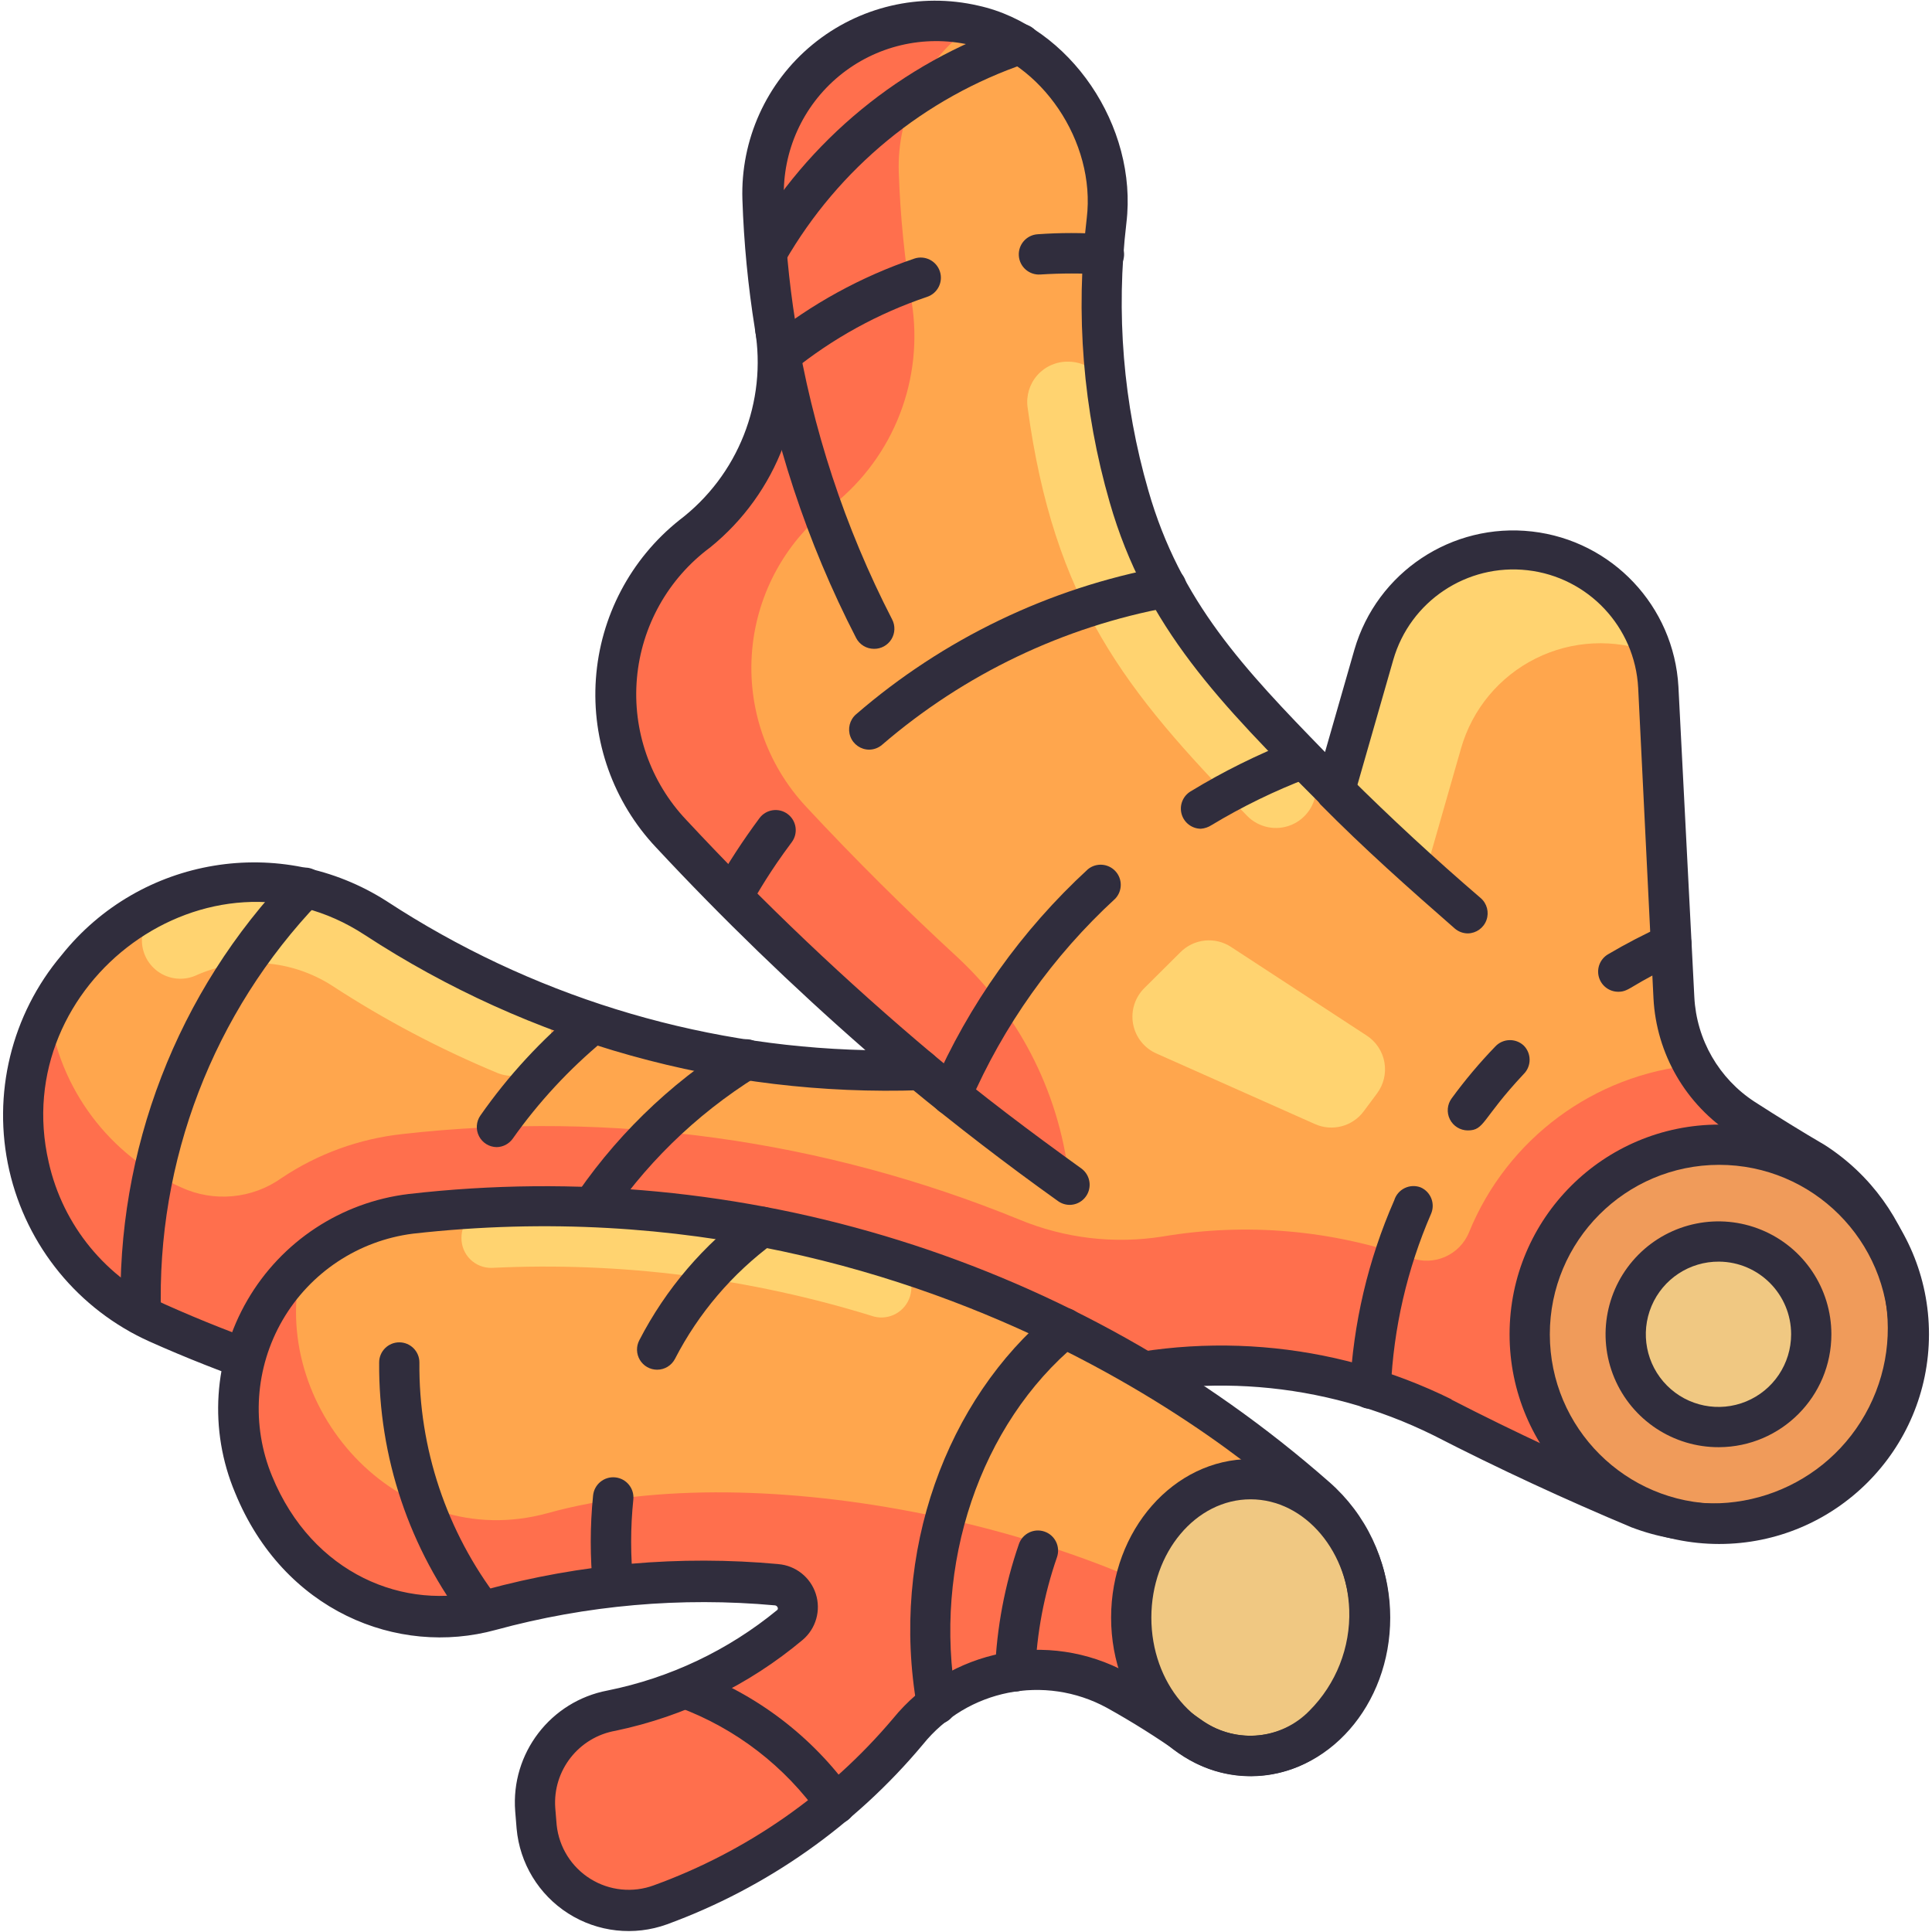
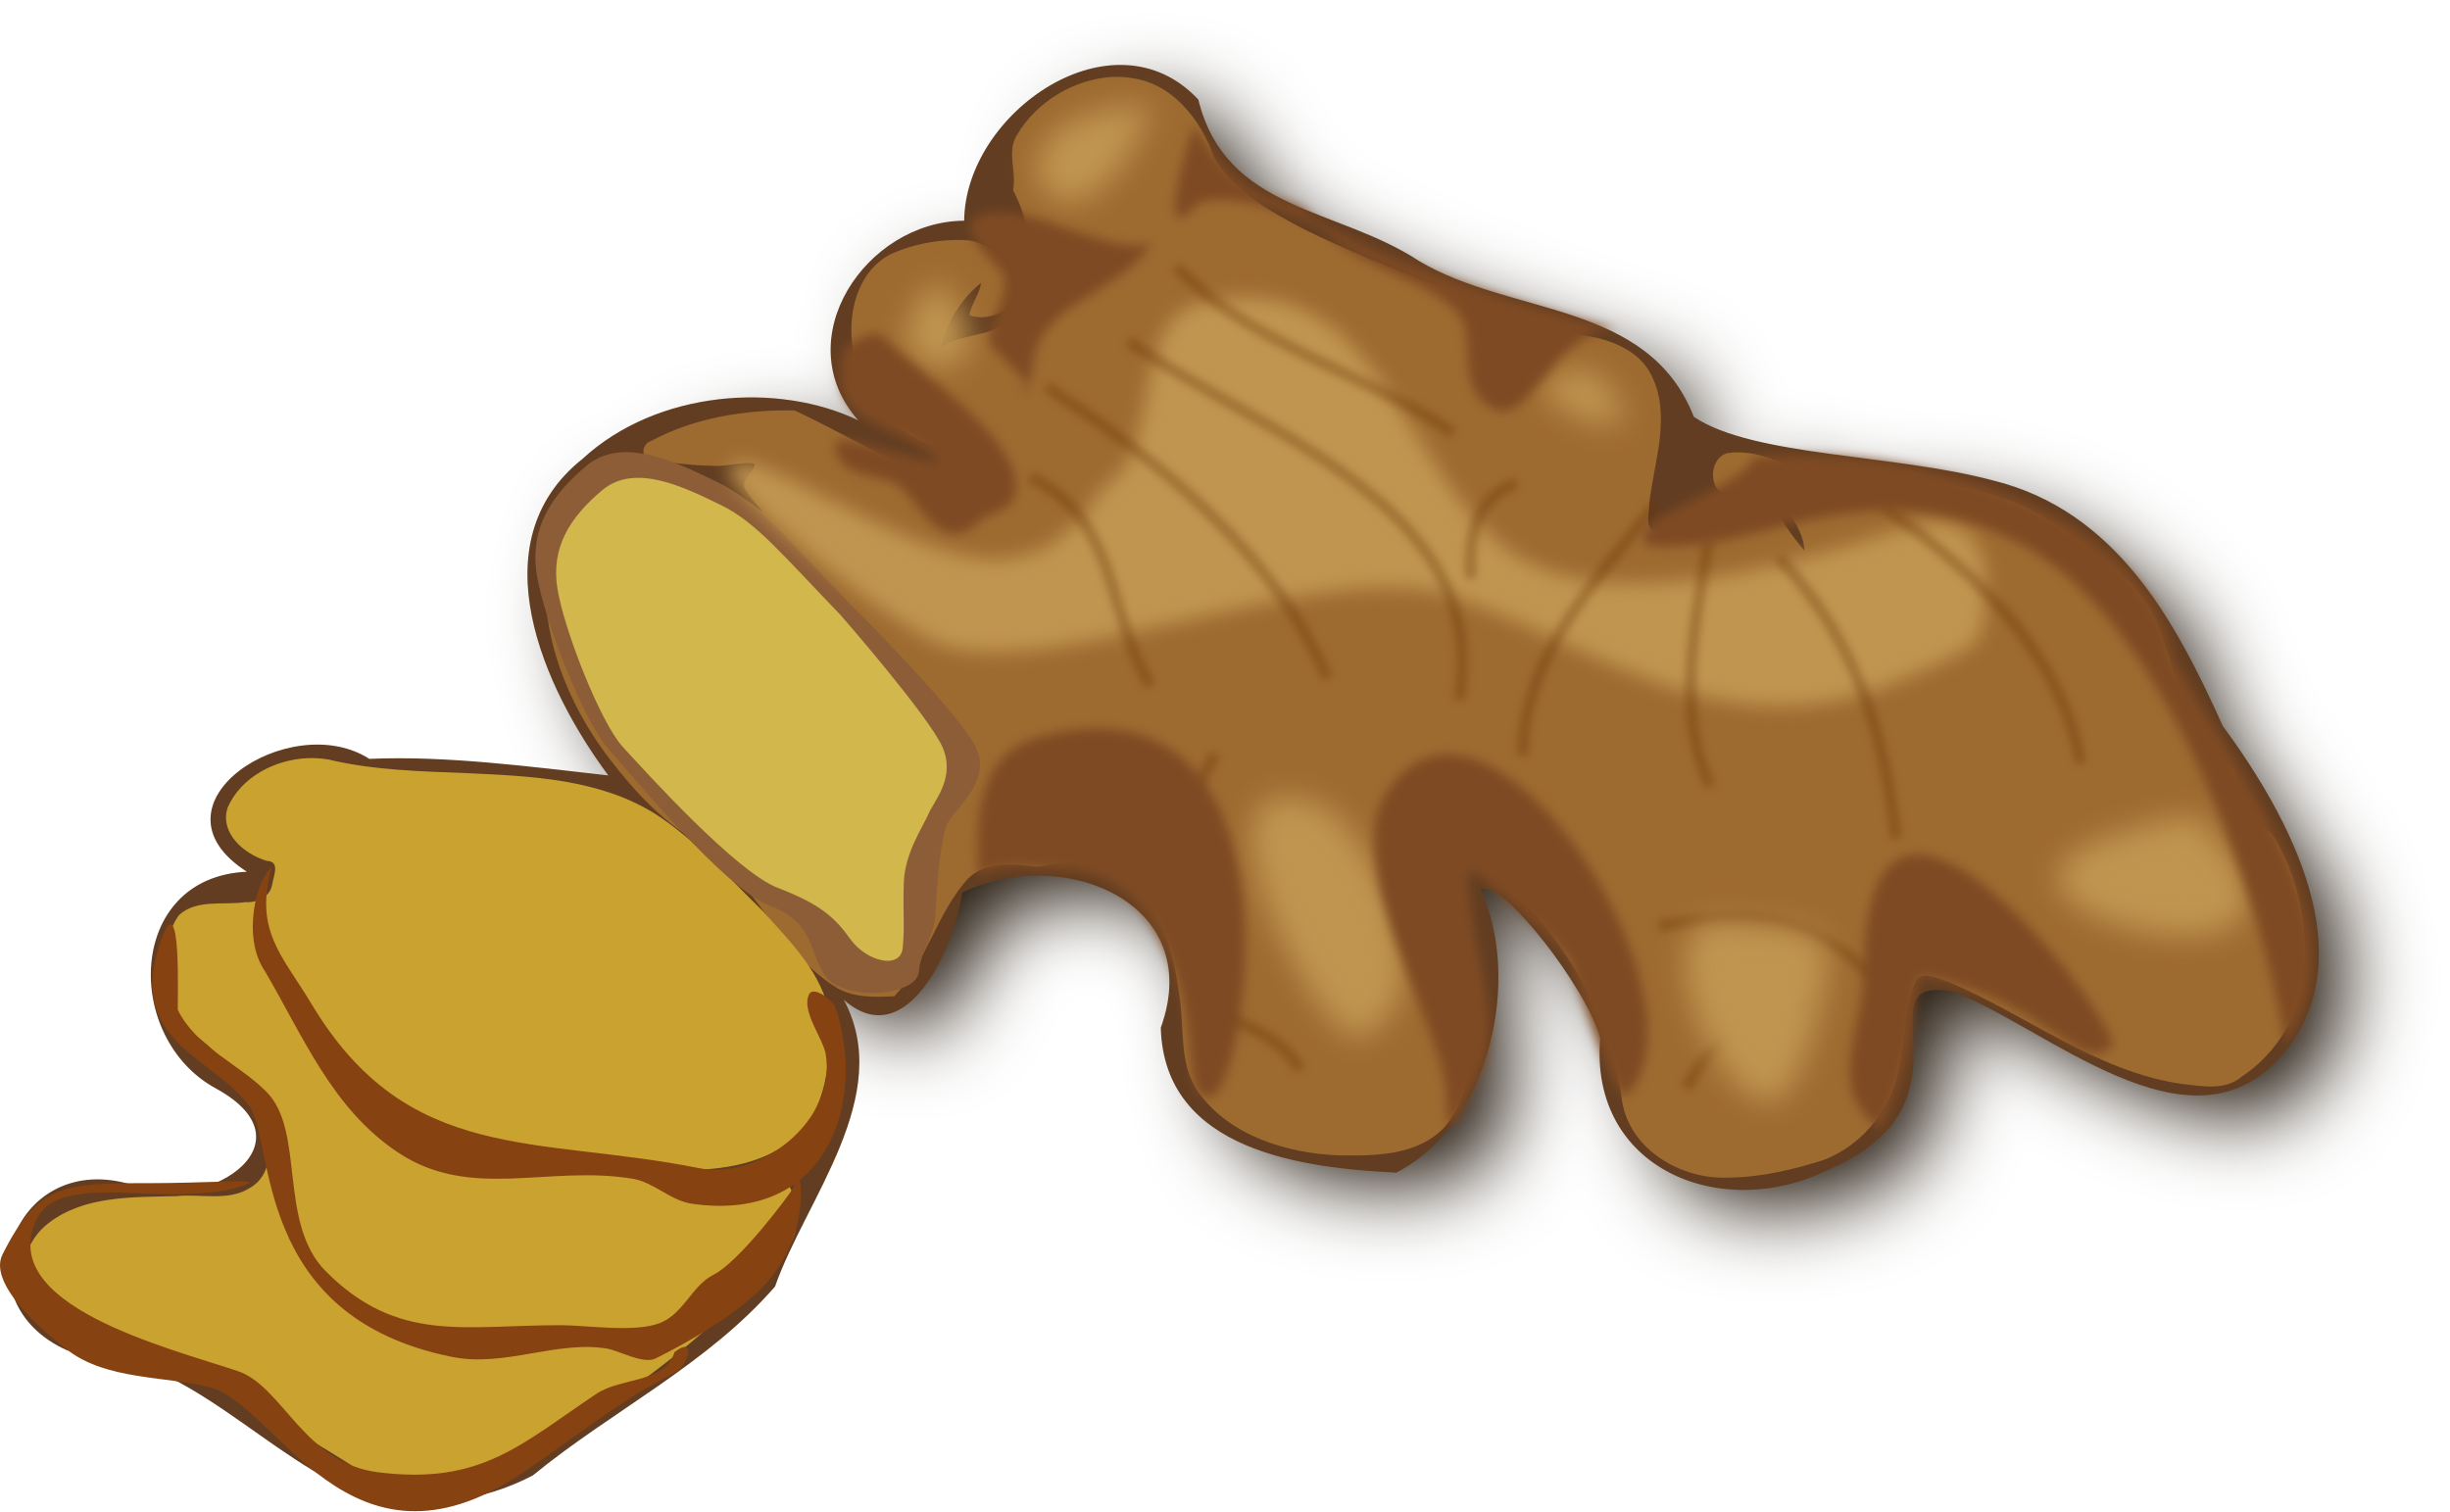
- <svg xmlns="http://www.w3.org/2000/svg" viewBox="0 0 96 96" width="192px" height="192px">
-   <path fill="#ffa64d" d="M94.08,69.73A9.64,9.64,0,0,1,81.49,75c-3-1.26-6.33-2.78-9.8-4.56A24.84,24.84,0,0,0,53.36,69c-14.53,4.22-30,3.43-45.52-3.21A11.32,11.32,0,0,1,4,47.92a11.25,11.25,0,0,1,14.7-2.3,46.76,46.76,0,0,0,27.05,7.55A141.29,141.29,0,0,1,33.37,41.43a10.07,10.07,0,0,1,1.05-14.79l.25-.21a10.79,10.79,0,0,0,3.86-10.25,50.54,50.54,0,0,1-.6-6.29A8.58,8.58,0,0,1,48.39,1.25c4.14.94,7.09,5.5,6.59,9.71A34.58,34.58,0,0,0,56.1,24.65c1.74,6.07,5.4,9.76,10.24,14.6l1.93-6.74A7.21,7.21,0,0,1,82.4,34.13l.79,15.42a7.5,7.5,0,0,0,1,3.39c1.12,1.94,2.52,2.71,6,4.79A9.59,9.59,0,0,1,94.08,69.73Z" />
-   <path fill="#ffd370" d="M82.1,32.44a7.2,7.2,0,0,0-9.5,4.74l-1.93,6.74-4.33-4.67,1.93-6.74a7.2,7.2,0,0,1,13.83-.07Z" />
-   <path fill="#ffd370" d="M18.68,45.62a11.09,11.09,0,0,0-10.46-.85,2,2,0,0,0-1.16,1.77,1.91,1.91,0,0,0,2.65,1.94,7.13,7.13,0,0,1,6.78.49,50.3,50.3,0,0,0,8.24,4.35,1.93,1.93,0,0,0,2.65-1.78v-.18a2,2,0,0,0-1.21-1.78A46.69,46.69,0,0,1,18.68,45.62Z" />
-   <path fill="#ffd370" d="M61.37,34a25.36,25.36,0,0,1-6.31-14.32,2,2,0,0,0-2-1.71h0a2,2,0,0,0-2,2.27c1.31,9.64,4.82,14.07,10.91,20.3a2,2,0,0,0,3.43-1.4C65.44,37.91,64.94,38,61.37,34Z" />
-   <path fill="#ff6f4d" d="M53.15,58.87c-7.84-5-16.56-14-19.78-17.44a10.07,10.07,0,0,1,1.05-14.79l.25-.21a10.79,10.79,0,0,0,3.86-10.25,50.54,50.54,0,0,1-.6-6.29A8.57,8.57,0,0,1,48.37,1.25a8.51,8.51,0,0,0-3.71,7.33A49.61,49.61,0,0,0,45.3,15a10.73,10.73,0,0,1-3.9,10.09,10.1,10.1,0,0,0-1.34,15q3.61,3.88,7.52,7.48A17.7,17.7,0,0,1,53.15,58.87Z" />
-   <path fill="#ffa64d" d="M90.22,74.26a9.49,9.49,0,0,1-8.73.73c-3.32-1.39-6.6-2.91-9.8-4.56A23.91,23.91,0,0,0,59,67.94l1.12-.31a24.91,24.91,0,0,1,18.33,1.49C80.55,70.21,87.88,73.84,90.22,74.26Z" />
-   <path fill="#302d3d" d="M72.94,46.38a1,1,0,0,1-.65-.24c-2.29-2-4.54-4-6.68-6.17A1,1,0,0,1,67,38.55c2.11,2.1,4.32,4.14,6.57,6.07A1,1,0,0,1,72.94,46.38Z" />
-   <path fill="#302d3d" d="M43.43,32.24a1,1,0,0,1-.89-.54,50.94,50.94,0,0,1-5-15.17,1,1,0,1,1,2-.32,48.73,48.73,0,0,0,4.79,14.57A1,1,0,0,1,43.43,32.24Z" />
-   <path fill="#302d3d" d="M53.15,59.87a1,1,0,0,1-.58-.19c-2.55-1.82-5.06-3.75-7.47-5.74a1,1,0,1,1,1.27-1.54c2.38,2,4.86,3.86,7.36,5.66A1,1,0,0,1,53.15,59.87Z" />
-   <path fill="#ff6f4d" d="M94.67,64.07v0a9.46,9.46,0,0,0-4.47-6.36c-3.37-2-4.88-2.83-6-4.79A13.44,13.44,0,0,0,73,61.22a2.27,2.27,0,0,1-2.9,1.28,24.76,24.76,0,0,0-12.32-1.06,13.18,13.18,0,0,1-7.13-.84A62.42,62.42,0,0,0,20,56.35a13.38,13.38,0,0,0-6,2.18A5,5,0,0,1,9,59a11.19,11.19,0,0,1-6.57-8.77A11.31,11.31,0,0,0,7.84,65.74c.21.09.42.17.63.27h0c27.58,12,44.33.65,55.45,2h0A24.94,24.94,0,0,1,72.85,71h0c1.71.86,5.32,2.59,8.64,4C88.67,78,96.13,71.56,94.67,64.07Z" />
-   <circle cx="85.42" cy="66.3" r="9.42" fill="#f09b5a" />
-   <circle cx="85.42" cy="66.3" r="4.61" fill="#f0c882" />
-   <path fill="#302d3d" d="M7,66.31a1,1,0,0,1-1-1,30.33,30.33,0,0,1,8.45-21.91,1,1,0,0,1,1.41,0,1,1,0,0,1,0,1.42A28.3,28.3,0,0,0,8,65.28,1,1,0,0,1,7,66.31Z" />
-   <path fill="#302d3d" d="M24.68,57a1,1,0,0,1-.81-1.57,26.74,26.74,0,0,1,4.89-5.3A1,1,0,0,1,30,51.7a25.33,25.33,0,0,0-4.53,4.89A1,1,0,0,1,24.68,57Z" />
-   <path fill="#302d3d" d="M80.42,49.28a1,1,0,0,1-.52-1.86A28.52,28.52,0,0,1,82.63,46a1,1,0,0,1,.84,1.82C81.06,48.89,81,49.28,80.42,49.28Z" />
-   <path fill="#302d3d" d="M72.93,56.17a1,1,0,0,1-.8-1.59A24.73,24.73,0,0,1,74.3,52a1,1,0,0,1,1.41-.05,1,1,0,0,1,0,1.42C73.61,55.61,73.78,56.17,72.93,56.17Z" />
-   <path fill="#302d3d" d="M68.08,70a1,1,0,0,1-1-1,26.42,26.42,0,0,1,2.2-9.36A1,1,0,0,1,70.59,59a1,1,0,0,1,.52,1.31,24.53,24.53,0,0,0-2,8.66A1,1,0,0,1,68.08,70Z" />
-   <path fill="#302d3d" d="M25.26,71.74a1,1,0,0,1-1-1.14A26.6,26.6,0,0,1,36.55,51.79a1,1,0,0,1,1.06,1.7,24.65,24.65,0,0,0-11.37,17.4A1,1,0,0,1,25.26,71.74Z" />
-   <path fill="#302d3d" d="M59.67,41.18a1,1,0,0,1-.52-1.85,32.7,32.7,0,0,1,5.1-2.53A1,1,0,0,1,65,38.66,30,30,0,0,0,60.2,41,1.13,1.13,0,0,1,59.67,41.18Z" />
-   <path fill="#302d3d" d="M47.27,55.42a1,1,0,0,1-.92-1.4,32.14,32.14,0,0,1,7.71-10.83,1,1,0,0,1,1.36,1.46,30,30,0,0,0-7.23,10.17A1,1,0,0,1,47.27,55.42Z" />
-   <path fill="#302d3d" d="M43.19,37.25a1,1,0,0,1-.66-1.75,32.29,32.29,0,0,1,15.23-7.33,1,1,0,1,1,.36,2A30.29,30.29,0,0,0,43.84,37,1,1,0,0,1,43.19,37.25Z" />
-   <path fill="#302d3d" d="M36.38,45.56a1,1,0,0,1-.87-1.49,33.42,33.42,0,0,1,2.23-3.42,1,1,0,1,1,1.6,1.2C37.07,44.89,37.34,45.56,36.38,45.56Z" />
-   <path fill="#302d3d" d="M54.82,13.64a24.41,24.41,0,0,0-3.13,0,1,1,0,0,1-.13-2,23.13,23.13,0,0,1,3.33,0,1,1,0,0,1-.07,2Z" />
-   <path fill="#302d3d" d="M38.76,18.63a1,1,0,0,1-.62-1.78,24,24,0,0,1,7.29-4,1,1,0,0,1,.64,1.9,21.6,21.6,0,0,0-6.68,3.67A1.06,1.06,0,0,1,38.76,18.63Z" />
-   <path fill="#302d3d" d="M38.08,13.54a1,1,0,0,1-.86-1.5A24,24,0,0,1,50.35,1.25,1,1,0,1,1,51,3.14,22,22,0,0,0,39,13,1,1,0,0,1,38.08,13.54Z" />
-   <path fill="#302d3d" d="M81.11,75.91c-3.32-1.39-6.65-2.93-9.88-4.59a23.82,23.82,0,0,0-17.59-1.41A67.59,67.59,0,0,1,7.43,66.66a12.33,12.33,0,0,1-4.37-19.2,12.23,12.23,0,0,1,16.17-2.67A45.41,45.41,0,0,0,43,52.18a141.5,141.5,0,0,1-10.4-10.07,11.08,11.08,0,0,1,1.15-16.26,9.86,9.86,0,0,0,3.76-9.51,51.28,51.28,0,0,1-.62-6.42A9.57,9.57,0,0,1,48.61.28c4.56,1,7.94,6,7.36,10.8a33.62,33.62,0,0,0,1.09,13.29c1.58,5.52,4.76,8.87,8.78,13l1.46-5.09a8.22,8.22,0,0,1,16.1,1.84l.79,15.42a6.61,6.61,0,0,0,3,5.21c1.18.76,2.36,1.49,3.49,2.15a10.7,10.7,0,0,1-9.59,19Zm-9-6.37c3.19,1.64,6.46,3.16,9.74,4.53a8.7,8.7,0,0,0,7.81-15.48c.1,0-.35-.13-3.56-2.2a8.59,8.59,0,0,1-3.94-6.79L81.4,34.18a6.21,6.21,0,0,0-12.17-1.39L67.3,39.52a1,1,0,0,1-1.67.44c-5-5-8.71-8.79-10.49-15A35.52,35.52,0,0,1,54,10.84c.46-3.79-2.26-7.81-5.81-8.61a7.57,7.57,0,0,0-9.24,7.63A47.38,47.38,0,0,0,39.52,16a11.86,11.86,0,0,1-4.23,11.2A9.08,9.08,0,0,0,34.1,40.74,138.21,138.21,0,0,0,46.37,52.4a1,1,0,0,1-.61,1.77,47.5,47.5,0,0,1-27.63-7.71C10.41,41.4.36,48.81,2.42,57.75a10.16,10.16,0,0,0,5.82,7.08A65.57,65.57,0,0,0,53.08,68,25.85,25.85,0,0,1,72.14,69.54Z" />
-   <path fill="#302d3d" d="M85.42,76.72A10.42,10.42,0,1,1,95.85,66.3,10.43,10.43,0,0,1,85.42,76.72Zm0-18.84a8.42,8.42,0,1,0,8.43,8.42A8.43,8.43,0,0,0,85.42,57.88Z" />
-   <path fill="#302d3d" d="M85.42,71.91A5.61,5.61,0,1,1,91,66.3,5.61,5.61,0,0,1,85.42,71.91Zm0-9.22A3.61,3.61,0,1,0,89,66.3,3.61,3.61,0,0,0,85.42,62.69Z" />
-   <path fill="#ffa64d" d="M65.4,74.39a58.06,58.06,0,0,0-45-14.07,9.77,9.77,0,0,0-7.8,13.43A9.89,9.89,0,0,0,24.37,80,40.45,40.45,0,0,1,38.6,78.72a1.15,1.15,0,0,1,.67,2A20.31,20.31,0,0,1,30.39,85a4.64,4.64,0,0,0-3.8,4.89l.08.85a4.59,4.59,0,0,0,6.16,3.91A28.91,28.91,0,0,0,45.13,86,8.29,8.29,0,0,1,55.53,84a41.53,41.53,0,0,1,3.71,2.37,5.11,5.11,0,0,0,6.54-.62A7.78,7.78,0,0,0,65.4,74.39Z" />
-   <path fill="#ffd370" d="M44.33,62.59a58.5,58.5,0,0,0-20-2.57,1.48,1.48,0,0,0-1.4,1.49v0A1.47,1.47,0,0,0,24.43,63a55,55,0,0,1,19,2.42,1.49,1.49,0,0,0,.86-2.85Z" />
-   <path fill="#ff6f4d" d="M67.94,81.48a7.62,7.62,0,0,1-2.16,4.25,5.11,5.11,0,0,1-6.54.62A41.53,41.53,0,0,0,55.53,84,8.29,8.29,0,0,0,45.13,86a28.91,28.91,0,0,1-12.3,8.64,4.59,4.59,0,0,1-6.16-3.91l-.08-.85A4.64,4.64,0,0,1,30.39,85a20.31,20.31,0,0,0,8.88-4.31,1.15,1.15,0,0,0-.67-2A40.45,40.45,0,0,0,24.37,80,10.15,10.15,0,0,1,15,62.83c-1.76,7,4.72,14.41,12.2,12.36,10.78-3,27.26.94,34.87,6.37A5,5,0,0,0,67.94,81.48Z" />
-   <ellipse cx="62.14" cy="80.38" fill="#f0c882" rx="5.94" ry="6.87" />
-   <path fill="#302d3d" d="M25.67,90.86,25.6,90a5.66,5.66,0,0,1,4.59-6A19.27,19.27,0,0,0,38.62,80c.08-.07,0-.22-.11-.23a39.21,39.21,0,0,0-13.88,1.22c-4.88,1.34-10.55-.94-12.95-6.82A10.75,10.75,0,0,1,20.3,59.33,59.07,59.07,0,0,1,66.06,73.65a8.77,8.77,0,0,1,.43,12.78,6.07,6.07,0,0,1-7.83.73A40.2,40.2,0,0,0,55,84.86a7.27,7.27,0,0,0-9.14,1.82,30,30,0,0,1-12.72,8.94A5.59,5.59,0,0,1,25.67,90.86Zm13-13.14a2.14,2.14,0,0,1,1.22,3.76A21.26,21.26,0,0,1,30.59,86a3.63,3.63,0,0,0-3,3.83l.07.85a3.6,3.6,0,0,0,4.83,3A28.1,28.1,0,0,0,44.37,85.4,9.27,9.27,0,0,1,56,83.11c1.31.74,2.58,1.56,3.8,2.42A4.11,4.11,0,0,0,65.07,85a6.78,6.78,0,0,0-.33-9.88c.1,0-17.15-16.87-44.22-13.82a8.77,8.77,0,0,0-7,12.05c2,4.87,6.6,6.74,10.58,5.65A41.05,41.05,0,0,1,38.69,77.72Z" />
-   <path fill="#302d3d" d="M62.14,88.25c-3.82,0-6.93-3.53-6.93-7.87s3.11-7.88,6.93-7.88,6.94,3.54,6.94,7.88S66,88.25,62.14,88.25Zm0-13.75c-2.72,0-4.93,2.64-4.93,5.88s2.21,5.87,4.93,5.87,4.94-2.63,4.94-5.87S64.86,74.5,62.14,74.5Z" />
-   <path fill="#302d3d" d="M24,81.08a1,1,0,0,1-.79-.38,21.05,21.05,0,0,1-4.37-13,1,1,0,0,1,2,0,19.07,19.07,0,0,0,3.94,11.79A1,1,0,0,1,24,81.08Z" />
-   <path fill="#302d3d" d="M32.65,68.06a1,1,0,0,1-.88-1.47,18.55,18.55,0,0,1,5.5-6.44,1,1,0,0,1,1.4.23,1,1,0,0,1-.23,1.39,16.57,16.57,0,0,0-4.9,5.75A1,1,0,0,1,32.65,68.06Z" />
-   <path fill="#302d3d" d="M30.47,79.81a1,1,0,0,1-1-.89,22.9,22.9,0,0,1,0-4.61,1,1,0,1,1,2,.2,20.33,20.33,0,0,0,0,4.2A1,1,0,0,1,30.47,79.81Z" />
-   <path fill="#302d3d" d="M46.57,85.68a1,1,0,0,1-1-.83c-1.37-7.74,1.49-15.33,6.67-19.63a1,1,0,0,1,1.41.13,1,1,0,0,1-.13,1.41c-4.82,4-7.18,11-6,17.74A1,1,0,0,1,46.57,85.68Z" />
-   <path fill="#302d3d" d="M50.44,84.05a1,1,0,0,1-1-1,22,22,0,0,1,1.19-6.33,1,1,0,0,1,1.89.66,19.78,19.78,0,0,0-1.08,5.74A1,1,0,0,1,50.44,84.05Z" />
-   <path fill="#302d3d" d="M41.54,90.64a1,1,0,0,1-.8-.41,14.92,14.92,0,0,0-7-5.39A1,1,0,0,1,34.37,83a16.85,16.85,0,0,1,8,6.1A1,1,0,0,1,41.54,90.64Z" />
-   <path fill="#ffd370" d="M56.88,49.08l1.77-1.76a2,2,0,0,1,2.53-.26l6.72,4.39a2,2,0,0,1,.51,2.9l-.64.86a2,2,0,0,1-2.44.64l-7.84-3.49A2,2,0,0,1,56.88,49.08Z" />
+ <svg xmlns="http://www.w3.org/2000/svg" id="svg2" viewBox="0 0 221.92 136.89" version="1.1">
+   <defs id="defs4">
+     <filter id="filter3874" color-interpolation-filters="sRGB">
+       <feGaussianBlur id="feGaussianBlur3876" stdDeviation="0.68" />
+     </filter>
+     <filter id="filter3878" color-interpolation-filters="sRGB">
+       <feGaussianBlur id="feGaussianBlur3880" stdDeviation="1.596" />
+     </filter>
+     <filter id="filter3952" color-interpolation-filters="sRGB">
+       <feGaussianBlur id="feGaussianBlur3954" stdDeviation="2.546" />
+     </filter>
+     <filter id="filter3972" color-interpolation-filters="sRGB">
+       <feGaussianBlur id="feGaussianBlur3974" stdDeviation="0.9" />
+     </filter>
+     <filter id="filter3976" color-interpolation-filters="sRGB">
+       <feGaussianBlur id="feGaussianBlur3978" stdDeviation="0.9" />
+     </filter>
+     <filter id="filter3980" color-interpolation-filters="sRGB">
+       <feGaussianBlur id="feGaussianBlur3982" stdDeviation="0.9" />
+     </filter>
+     <filter id="filter3984" color-interpolation-filters="sRGB">
+       <feGaussianBlur id="feGaussianBlur3986" stdDeviation="0.9" />
+     </filter>
+     <filter id="filter3988" color-interpolation-filters="sRGB">
+       <feGaussianBlur id="feGaussianBlur3990" stdDeviation="0.9" />
+     </filter>
+     <filter id="filter3992" color-interpolation-filters="sRGB">
+       <feGaussianBlur id="feGaussianBlur3994" stdDeviation="0.9" />
+     </filter>
+     <filter id="filter3996" color-interpolation-filters="sRGB">
+       <feGaussianBlur id="feGaussianBlur3998" stdDeviation="0.9" />
+     </filter>
+     <filter id="filter4002" color-interpolation-filters="sRGB">
+       <feGaussianBlur id="feGaussianBlur4004" stdDeviation="6.751" />
+     </filter>
+   </defs>
+   <g id="layer1" transform="translate(-15.148 -908.03)">
+     <g id="g4006" transform="matrix(.54231 0 0 .54231 45.495 458.81)">
+       <path id="path4000" style="filter:url(#filter4002);stroke-opacity:0;fill:#21160a" d="m136.32 846.19c-6.422 0.333-12.727 4.136-15.982 9.676-1.799 2.816-0.018 6.209-0.67 9.241 2.269 4.42 3.365 9.414 3.208 14.442-0.07 1.154 0.215 2.376-0.964 2.824-1.441 2.928-3.644 5.887-7.087 6.562-2.387 0.655-4.96 1.003-7.132 2.321 0.911-4.14 3.364-8.06 6.641-10.658-0.294 1.915-1.645 3.53-1.964 5.402 2.707 0.998 7.026-0.222 7.321-3.638 0.554-4.287-3.337-8.239-7.388-8.873-4.465-0.298-9.084 0.497-13.17 2.355-5.589 2.977-7.2 10.048-6.194 15.893 1.369 8.189 7.86 15.631 16.295 16.652 2.043 0.691 2.771 3.327 3.203 5.201-0.459 1.268-2.529 0.56-3.482 0.389-9.046-2.873-17.174-8.084-25.782-12.074-8.203-0.154-16.681 1.196-23.951 5.089-1.426 0.44-1.929 2.587-0.179 2.935 3.532 0.866 7.217 1.146 10.837 1.25 2.212 0.083 4.533-0.8 6.652-0.368-0.14 1.438-1.903 2.351-1.819 3.795 0.554 1.827 6.027 6.682 0.975 2.634-7.213-4.712-16.639-8.396-25.063-4.712-3.863 1.417-6.738 4.735-7.66 8.735-4.059 13.441 0.982 27.976 9.231 38.749 4.396 5.734 9.422 11.198 15.911 14.56 8.736 6.596 12.695 18.136 22.277 23.873 2.842 1.599 6.338 1.486 9.464 1.306 5.346-5.669 7.074-13.789 12.199-19.554 3.056-3.096 7.734-2.52 11.641-2.054 4.273-0.784 8.996-1.393 12.969 0.859 7.327 4.031 9.799 12.911 10.785 20.678 0.94 5.374-0.177 11.398 3.188 16.131 5.219 7.251 14.618 10.126 23.203 10.519 6.179 0.119 13.451 0.122 17.969-4.783 4.47-5.343 4.585-12.886 3.627-19.453-1.02-9.101-0.911-18.359-1.953-27.489 9.251 5.682 16.594 14.131 21.775 23.672 3.318 5.91 5.308 12.493 6.172 19.219 1.413 7.981 9.822 12.828 17.522 12.567 5.5-0.038 10.972-1.3 16.161-2.969 6.77-2.595 11.676-9.058 12.655-16.199 1.059-4.588 0.727-9.608 2.78-13.901 1.373-1.522 3.799-0.061 5.387 0.38 13.008 5.436 24.609 14.955 38.932 17.031 3.367 0.348 7.223 1.211 10.056-1.239 5.213-3.455 8.94-8.994 9.955-15.223 1.45-8.12-0.079-16.83-4.13-23.973-1.268-2.601-4.335-3.549-5.77-5.926-1.278-2.302 0.073-5.96-2.824-7.232-6.738-5.153-7.754-13.996-10.67-21.406-1.7-4.775-4.638-9.232-9.134-11.779-5.179-4.485-10.692-8.859-17.307-11.008-10.193-3.72-21.228-3.555-31.94-3.486-4.336-2.228-9.177-4.884-14.208-4.085-2.53 0.788-3.038 4.613-1.272 6.306 3.855 1.329 8.912 0.173 11.696 3.817 1.304 1.804 2.43 3.932 2.567 6.183-2.186-2.534-4.015-5.343-5.725-8.17-0.456-0.796-1.661-0.326-1.328 0.502-2.71-2.348-6.862-2.048-9.442 0.346-2.8 1.47-5.531 3.726-8.772 3.917-1.459-0.744-0.624-3.047-0.692-4.341 0.748-7.052 3.754-14.667 0.424-21.484-2.177-4.532-7.367-6.229-11.975-6.875-15.703-5.061-31.443-10.45-46.272-17.69-5.574-2.987-11.628-6.27-14.866-11.908-2.176-6.387-7.126-12.658-14.297-13.337-0.86-0.136-1.741-0.148-2.612-0.123z" />
+       <path id="path2996" d="m5.917 1078.7c-17.931-6.588-30.146-24.451-50.628-24.774-18.142-8.037-9.056-33.044 10.041-27.887 12.175 5.745 31.915-6.474 14.809-15.856-15.571-8.409-15.001-35.33 5.135-36.224-17.551-11.236 7.223-27.359 20.452-18.852 12.778-0.563 26.64 1.274 39.918 2.764-10.802-14.526-21.857-38.905-4.314-52.875 12.533-11.548 32.764-12.852 46.058-6.44-11.972-13.559 1.297-33.246 17.697-33.344 0.141-18.051 24.955-35.376 39.109-20.232 4.59 18.706 23.198 17.955 36.831 26.942 15.436 9.261 38.319 6.592 45.929 26.05 9.879 6.652 33.443 6.205 50.002 10.636 20.397 5.013 30.386 23.225 38.335 40.991 10.938 14.828 24.322 38.908 9.471 55.504-15.319 16.865-38.797-5.195-54.717-11.186-15.832-2.613 5.65 18.481-20.603 29.82-17.887 8.852-40.024-0.108-38.118-22.024-2.276-8.315-16.613-26.91-19.974-24.774 6.861 14.773 1.69 39.186-14.096 47.284-15.498-0.77-38.768-3.571-39.333-24.208 7.629-21.143-16.723-30.58-33.169-22.562-1.158 8.723-9.148 27.299-19.788 17.881 8.615 15.993-6.424 33.431-11.472 47.919-11.405 13.097-27.265 20.744-40.46 31.556-8.263 4.345-17.97 5.523-27.116 3.89zm24.179-4.846c13.679-11.421 30.741-19.658 41.212-34.303 9.457-2.9 5.406-21.53-4.842-13.818-8.963-3.832-33.168 0.729-32.292-3.497 17.539-0.197 47.517 8.45 47.739-19.088 3.212-12.077-13.852-24.878-22.874-33.99-15.723-14.899-38.657-9.175-56.926-12.62-14.017-5.375-29.835 10.666-11.66 15.752 0.848 15.706-17.299-1.043-18.098 15.342-3.52 8.008 9.947 25.432 1.161 11.261 7.128 1.637 26.294 25.531 9.17 29.896-11.641-0.213-37.203-2.748-34.053 16.016 8.43 3.716 32.355 13.053 60.474 31.738 7.052 0.205 14.409 0.223 20.988-2.69zm-33.439-3.709c-2.177-4.652 8.094 6.928 0 0zm-12.371-110.41c7.645-7.71-4.781 6.948 0 0zm257.53 63.453c28.261-3.869 14.821-33.895 24.393-32.442 10.81 1.641 29.881 19.782 49.064 18.436 15.115-6.487 15.51-24.724 9.955-37.686-4.273-8.953-8.516-3.9-8.032-14.115-14.171-7.884-7.161-27.209-22.488-34.786-13.158-13.974-31.855-14.611-48.222-13.888-3.953-2.787-18.777-9.138-15.233 1.232 6.755 1.711 11.091-1.477 14.852 9.22 1.198 9.692-7.204-15.186-17.308-5.37-25.756 16.4 9.428-26.766-21.473-28.99-18.443-6.584-58.362-18.777-61.467-31.06-5.251-16.141-24.102-15.502-32.04-2.029-0.751 5.752 1.338 6.982-0.345 8.109 5.674 7.522 3.036 23.25 2.696 16.959-3.918 11.103-12.479 6.269-15.435 10.7-1.09-6.702 13.198-20.773 5.693-6.79 11.675 1.522 6.354-15.3-6.273-11.332-22.122 1.031-14.341 33.514 3.702 33.361 9.802 14.047-8.023 4.859-25.689-4.665-8.365-3.588-40.184 7.269-19.321 7.03 6.517 2.682 15.726-4.128 10.125 3.928-3.887-1.043 14.911 13.057 18.883 17.974 5.325 4.75 10.801 13.459 1.37 3.801-11.101-12.781-34.489-34.397-50.269-19.157-9.922 19.671 3.338 42.716 18.892 55.191 14.702 5.267 17.944 30.316 35.264 27.35 8.562-7.675 7.099-25.901 23.974-21.464 3.307-0.942 6.202-1.173 8.734-0.834 12.799 1.711 16.28 17.988 16.395 30.649-0.427 15.133 23.21 21.391 37.348 17.1 11.84-3.299 10.029-21.944 8.104-25.058 0.297-12.608-0.783-20.527-1.308-26.04 17.619 9.999 28.54 31.056 28.967 43.45 2.236 11.961 16.604 14.713 26.491 11.218zm-148.03-117.22c2.231-4.929 3.717 1.738 0 0zm146.12 7.135c-3.63-3.581 2.799 6.416 0 0z" style="fill:#623d21" />
+       <path id="path3016" d="m129.9 841.19c-6.422 0.333-12.727 4.136-15.982 9.676-1.799 2.816-0.018 6.209-0.67 9.241 2.269 4.42 3.365 9.414 3.208 14.442-0.07 1.154 0.215 2.376-0.964 2.824-1.441 2.928-3.644 5.887-7.087 6.562-2.387 0.655-4.96 1.003-7.132 2.321 0.911-4.14 3.364-8.06 6.641-10.658-0.294 1.915-1.645 3.53-1.964 5.402 2.707 0.998 7.026-0.222 7.321-3.638 0.554-4.287-3.337-8.239-7.388-8.873-4.465-0.298-9.084 0.497-13.17 2.355-5.589 2.977-7.2 10.048-6.194 15.893 1.369 8.189 7.86 15.631 16.295 16.652 2.043 0.691 2.771 3.327 3.203 5.201-0.459 1.268-2.529 0.56-3.482 0.389-9.046-2.873-17.174-8.084-25.782-12.074-8.203-0.154-16.681 1.196-23.951 5.089-1.426 0.44-1.929 2.587-0.179 2.935 3.532 0.866 7.217 1.146 10.837 1.25 2.212 0.083 4.533-0.8 6.652-0.368-0.14 1.438-1.903 2.351-1.819 3.795 0.554 1.827 6.027 6.682 0.975 2.634-7.213-4.712-16.639-8.396-25.063-4.712-3.863 1.417-6.738 4.735-7.66 8.735-4.059 13.441 0.982 27.976 9.231 38.749 4.396 5.734 9.422 11.198 15.911 14.56 8.736 6.596 12.695 18.136 22.277 23.873 2.842 1.599 6.338 1.486 9.464 1.306 5.346-5.669 7.074-13.789 12.199-19.554 3.056-3.096 7.734-2.52 11.641-2.054 4.273-0.784 8.996-1.393 12.969 0.859 7.327 4.031 9.799 12.911 10.785 20.678 0.94 5.374-0.177 11.398 3.188 16.131 5.219 7.251 14.618 10.126 23.203 10.519 6.179 0.119 13.451 0.122 17.969-4.783 4.47-5.343 4.585-12.886 3.627-19.453-1.02-9.101-0.911-18.359-1.953-27.489 9.251 5.682 16.594 14.131 21.775 23.672 3.318 5.91 5.308 12.493 6.172 19.219 1.413 7.981 9.822 12.828 17.522 12.567 5.5-0.038 10.972-1.3 16.161-2.969 6.77-2.595 11.676-9.058 12.655-16.199 1.059-4.588 0.727-9.608 2.78-13.901 1.373-1.522 3.799-0.061 5.387 0.38 13.008 5.436 24.609 14.955 38.932 17.031 3.367 0.348 7.223 1.211 10.056-1.239 5.213-3.455 8.94-8.994 9.955-15.223 1.45-8.12-0.079-16.83-4.13-23.973-1.268-2.601-4.335-3.549-5.77-5.926-1.278-2.302 0.073-5.96-2.824-7.232-6.738-5.153-7.754-13.996-10.67-21.406-1.7-4.775-4.638-9.232-9.134-11.779-5.179-4.485-10.692-8.859-17.307-11.008-10.193-3.72-21.228-3.555-31.94-3.486-4.336-2.228-9.177-4.884-14.208-4.085-2.53 0.788-3.038 4.613-1.272 6.306 3.855 1.329 8.912 0.173 11.696 3.817 1.304 1.804 2.43 3.932 2.567 6.183-2.186-2.534-4.015-5.343-5.725-8.17-0.456-0.796-1.661-0.326-1.328 0.502-2.71-2.348-6.862-2.048-9.442 0.346-2.8 1.47-5.531 3.726-8.772 3.917-1.459-0.744-0.624-3.047-0.692-4.341 0.748-7.052 3.754-14.667 0.424-21.484-2.177-4.532-7.367-6.229-11.975-6.875-15.703-5.061-31.443-10.45-46.272-17.69-5.574-2.987-11.628-6.27-14.866-11.908-2.176-6.387-7.126-12.658-14.297-13.337-0.86-0.136-1.741-0.148-2.612-0.123z" style="stroke-opacity:0;fill:#9d6a30" />
+       <path id="path3018" d="m-4.638 954.99c-5.405 0.246-11.097 3.162-13.315 8.292-1.331 4.291 2.838 7.765 6.541 8.861 2.32 0.072 1.131 2.497 0.925 3.918-0.359 2.127-2.51 3.105-4.496 2.981-3.639 0.547-8.154-0.549-11.095 2.175-2.139 2.962-2.296 6.935-2.567 10.469 0.319 2.728 0.603 5.969 2.745 7.902 6.37 3.756 11.285 9.907 13.94 16.775 1.44 3.464 1.432 8.323-2.232 10.391-3.593 2.324-8.218 0.983-12.277 1.39-7.226 0.204-15.346-0.138-21.373 4.503-2.648 2.028-4.216 5.144-4.163 8.482-0.103 1.666-0.61 4.147 1.629 4.587 19.027 8.271 37.785 17.386 55.197 28.741 2.05 1.27 3.955 3.132 6.566 2.52 7.488 0.058 15.954 0.218 21.92-5 9.214-7.065 19.162-13.203 27.883-20.894 3.867-3.346 7.184-7.231 10.689-10.902 2.666-1.678 5.066-4.214 5.156-7.556 0.388-3.528-1.005-8.031-4.755-9.085-2.188-0.429-4.117 0.76-6.049 1.44-2.53-0.704-5.157-1.133-7.801-1.228 7.52 0.091 16.211-1.535 20.737-8.17 3.389-5.1 3.442-11.557 3.438-17.478-1.052-7.101-6.579-12.441-11.127-17.537-5.793-5.632-11.209-11.899-18.036-16.291-9.313-5.815-20.615-6.28-31.282-6.777-7.837-0.31-15.722-0.477-23.372-2.307-1.133-0.178-2.278-0.244-3.426-0.201zm40.647 67.835c3.786 0.087 7.562 0.417 11.339 0.67-4.057-0.151-8.282 0.303-12.21-0.625 0.288-0.041 0.58-0.036 0.871-0.045z" style="stroke-opacity:0;fill:#caa230" />
+       <path id="path3023" style="fill:#8d5d37" d="m86.049 929.26c-10.667-11.062-15.606-17.186-22.125-20.347-6.519-3.161-15.803-7.902-21.927-2.766-6.124 5.136-9.482 10.667-8.297 18.174 1.185 7.507 7.902 24.693 12.05 29.236 4.148 4.543 19.154 23.113 26.858 26.076 7.704 2.963 6.363 7.655 9.326 11.803 2.963 4.148 15.177 3.407 15.572-0.741 0.395-4.148 2.679-5.269 2.876-10.8 0.198-5.531 0.877-11.522 1.865-13.893 0.988-2.37 7.457-6.895 4.889-12.624-2.568-5.729-21.088-24.119-21.088-24.119z" />
+       <path id="path3021" d="m84.464 931.11c-9.643-10-14.107-15.536-20-18.393-5.893-2.857-14.286-7.143-19.821-2.5-5.536 4.643-8.571 9.643-7.5 16.429 1.071 6.786 7.143 22.321 10.893 26.429 3.75 4.107 18.929 20.893 25.893 23.571 6.964 2.679 9.464 4.821 12.143 8.571 2.679 3.75 8.393 5.179 8.75 1.429 0.357-3.75 0-5.893 0.179-10.893 0.179-5 3.214-9.286 4.107-11.429 0.893-2.143 4.643-6.071 2.321-11.25-2.321-5.179-16.964-21.964-16.964-21.964z" style="fill:#d2b74c" />
+       <path id="path3866" d="m185.24 927.52c25.417 8.177 46.836 27.841 77.529 13.89 2.551-1.16 11.385-4.377 12.122-7.324 2.091-8.365 1.765-22.475-13.385-17.425-16.415 5.472-48.425 14.941-64.397 4.293-19.057-12.705-22.302-49.541-52.78-41.921-11.541 2.885-6.326 25.639-15.657 30.305-1.077 0.538-6.645 14.123-21.133 12.256-14.666-1.89-38.266-19.215-41.431-15.68-3.175 3.546 28.39 27.893 35.29 30.193 18.586 6.195 61.402-14.197 83.843-8.586z" style="filter:url(#filter3878);fill:#c09550" />
+       <g id="g3083" style="opacity:.363;filter:url(#filter3874);stroke:#663001;stroke-width:1.8" transform="translate(-222.86 388.57)">
+         <path id="path3053" style="stroke:#663001;stroke-width:1.8;fill:none" d="m338.91 519.51c14.788 6.639 13.033 23.697 20.203 34.85" />
+         <path id="path3055" style="stroke:#663001;stroke-width:1.8;fill:none" d="m341.68 504.35c20.236 13.439 37.853 27.896 46.972 48.74" />
+         <path id="path3057" style="stroke:#663001;stroke-width:1.8;fill:none" d="m355.32 496.78c23.206 15.966 60.669 27.672 55.306 59.852" />
+         <path id="path3059" style="stroke:#663001;stroke-width:1.8;fill:none" d="m363.4 484.4c12.421 13.067 32.728 18.146 46.214 27.779" />
+         <path id="path3061" style="stroke:#663001;stroke-width:1.8;fill:none" d="m420.22 520.52c-6.781 2.015-8.285 9.531-7.576 15.91" />
+         <path id="path3063" style="stroke:#663001;stroke-width:1.8;fill:none" d="m443.2 524.3c-9.612 12.353-21.971 25.195-21.971 41.669" />
+         <path id="path3065" style="stroke:#663001;stroke-width:1.8;fill:none" d="m452.3 529.86c-2.065 13.314-5.722 28.468 0.253 41.164" />
+         <path id="path3069" style="stroke:#663001;stroke-width:1.8;fill:none" d="m463.91 532.89c12.748 13.319 17.732 29.28 19.698 46.972" />
+         <path id="path3073" style="stroke:#663001;stroke-width:1.8;fill:none" d="m481.59 524.56c14.872 10.36 29.568 24.195 32.83 42.679" />
+         <path id="path3075" style="stroke:#663001;stroke-width:1.8;fill:none" d="m443.96 594.51c15.248-2.958 25.174-2.1 35.86 8.586" />
+         <path id="path3077" style="stroke:#663001;stroke-width:1.8;fill:none" d="m468.71 607.39c-9.879 2.246-15.931 6.131-20.203 14.142" />
+         <path id="path3079" style="stroke:#663001;stroke-width:1.8;fill:none" d="m384.11 618.5c-3.154-5.263-8.92-7.734-14.395-9.344" />
+         <path id="path3081" style="stroke:#663001;stroke-width:1.8;fill:none" d="m369.97 565.72c-3.109 5.212-5.702 9.332-7.071 15.152" />
+       </g>
+       <path id="path3868" d="m-10.599 973.23c-2.922 10.656 1.756 14.627 6.692 22.855 16.111 26.852 37.571 21.959 64.776 27.4 10.13 2.026 22.938-7.963 21.087-19.067-0.433-2.598-4.146-7.239-2.778-9.975 0.786-1.572 4.104 1.199 4.419 2.147 5.17 15.51-1.051 36.107-23.991 32.83-3.552-0.507-6.339-3.582-9.849-4.167-14.2-2.367-27.06 3.72-39.27-4.419-10.988-7.325-15.799-19.384-22.223-30.305-3.872-5.678-1.356-15.352 1.136-17.299z" style="fill:#864211" />
+       <path id="path3870" d="m76.653 1026.6c-1.084 1.823-9.245 12.578-13.385 14.647-3.678 1.839-4.99 6.491-8.965 8.081-4.182 1.673-12.156 0.379-16.668 0.379-16.16 0-27.131 3.047-39.143-8.965-8.091-8.091-3.392-23.468-9.975-30.052-4.733-4.733-11.625-7.34-14.773-13.637-0.126-0.252 0.813-22.515-3.03-10.985-5.468 16.403 8.984 18.856 14.928 26.992 4.372 5.986 0.415 35.246 33.938 41.951 8.766 1.753 17.441-2.796 25.885-1.389 1.931 0.322 6.033 2.665 8.081 1.641 5.863-2.932 12.351-6.74 16.92-10.985 11.349-10.547 6.187-26.02 6.187-17.678z" style="fill:#864211" />
+       <path id="path3872" d="m56.703 1054.2c-1.607 5.242-8.878 4.193-13.006 6.945-12.639 8.426-19.231 15.29-36.492 13.132-12.45-1.556-15.938-14.404-23.486-16.92-11.775-3.925-40.677-11.075-33.461-25.506 2.622-5.243 11.37-4.359 19.893-4.063 6.178 0.214 12.387-0.271 15.337-1.745 1.554-0.777-7.112-0.063-16.478-0.063-14.283 0-18.624 0.062-24.559 11.932-2.563 5.127 7.679 13.556 10.985 16.036 6.552 4.914 16.017 4.225 23.612 6.124 11.223 2.806 23.249 33.64 52.023 14.458 9.483-6.322 16.192-12.137 25.759-16.92 2.061-1.03 3.622-6.293-0.126-3.409z" style="fill:#864211" />
+       <g id="g3944" style="filter:url(#filter3952)" transform="translate(-222.86 388.57)">
+         <path id="path3882" style="fill:#c09550" d="m388.15 574.56c-27.509-11.695-0.457 41.771 6.313 38.386 15.41-7.705 1.63-34.351-7.829-39.396" />
+         <path id="path3886" style="fill:#c09550" d="m453.21 593.43c-11.806 1.999 0.902 31.472 9.821 30.357 4.96-0.62 10.903-24.097 8.571-26.429-3.863-3.863-12.733-2.93-18.393-3.929z" />
+         <path id="path3888" style="fill:#c09550" d="m533.57 575.93c-67.348 11.808 38.763 38.763 0 0z" />
+         <path id="path3890" style="fill:#c09550" d="m323.57 486.65c-17.797 17.059 18 21.273 0 0z" />
+         <path id="path3892" style="fill:#c09550" d="m359.29 457.36c-35.434 0.45-13.493 35.981 0 0z" />
+         <path id="path3894" style="fill:#c09550" d="m432.86 501.65c-25.81 0.827 20.011 20.011 0 0z" />
+       </g>
+       <path id="path3956" d="m107.5 974.86c4.021-2.696 10.599-1.229 14.098-1.131 9.844 0.274 14.53 7.168 17.847 14.992 5.221 12.317 1.784 22.925 6.627 22.925 6.253 0 17.319-71.651-27.857-60.357-10.753 2.688-11.31 12.842-10.714 23.571z" style="filter:url(#filter3984);fill:#7e4a23" />
+       <path id="path3958" d="m191.07 1007.9c-3.054 5.763-5.444 13.537-5.444 3.597 0-10.27-18.115-38.628-9.913-50.931 16.993-25.49 55.24 35.474 40 50.714-1.977 1.977-8.19-19.594-9.643-22.5-1.298-2.597-16.786-16.671-16.786-14.643 0 11.707 6.406 25.1 1.786 33.763z" style="filter:url(#filter3980);fill:#7e4a23" />
+       <path id="path3960" d="m258.21 1017c-9.658-6.614-2.857-16.832-2.857-26.071 0-49.937 43.765 9.958 41.429 12.143-5.491 5.134-10.152-7.162-30.715-11.426-3.958-0.821 0.588 7.261-7.856 25.355z" style="filter:url(#filter3976);fill:#7e4a23" />
+       <path id="path3962" d="m307.14 938.43c13.711 23.318 31.61 46.253 18.571 64.286-3.385-21.715-18.879-70.868-45-83.929-25.734-12.867-42.275 2.368-61.429 0.714-4.696-4.696 14.707-8.776 17.844-14.781 24.862-2.384 65.511 8.194 70.013 33.71z" style="filter:url(#filter3972);fill:#7e4a23" />
+       <path id="path3966" d="m214.64 883.43c-10.669-1.056-14.931 16.284-21.071 13.214-7.207-3.603-2.168-12.168-6.429-16.429-5.344-5.344-15.824-7.253-21.429-12.857-2.551-2.551-16.493-7.468-21.429-5-1.242 0.621-2.59 3.125-3.571 2.143-1.55-1.55 2.171-14.314 2.857-15 0.152-0.152 2.936 5.494 7.855 9.288 3.459 2.668 9.418 3.699 10.002 4.283 6.632 6.632 40.879 17.89 53.214 20.357z" style="filter:url(#filter3996);fill:#7e4a23" />
+       <path id="path3968" d="m136.43 868.79c-6.73 3.242-24.276-9.295-30-3.571-1.846 1.846 3.972 7.544 4.286 7.857 3.774 3.774-3.742 10.544-0.714 13.571 2.055 2.055 7.906 7.143 5 7.143-1.065 0 1.429-1.792 1.429-2.857 0-12.42 14.342-12.714 20-22.143z" style="filter:url(#filter3992);fill:#7e4a23" />
+       <path id="path3970" d="m85 886.65c0.258-0.569 5.018-3.554 6.429-2.143 6.434 6.434 24.253 17.987 22.143 26.429-0.758 3.031-4.351 2.923-5.714 4.286-6.131 6.131-9.509-1.652-12.857-5-3.413-3.413-11.429-1.304-11.429-7.857 0-2.384 18.997 4.711 17.143 2.857-6.309-6.309-19.109-4.994-15.714-18.571z" style="filter:url(#filter3988);fill:#7e4a23" />
+     </g>
+   </g>
</svg>
